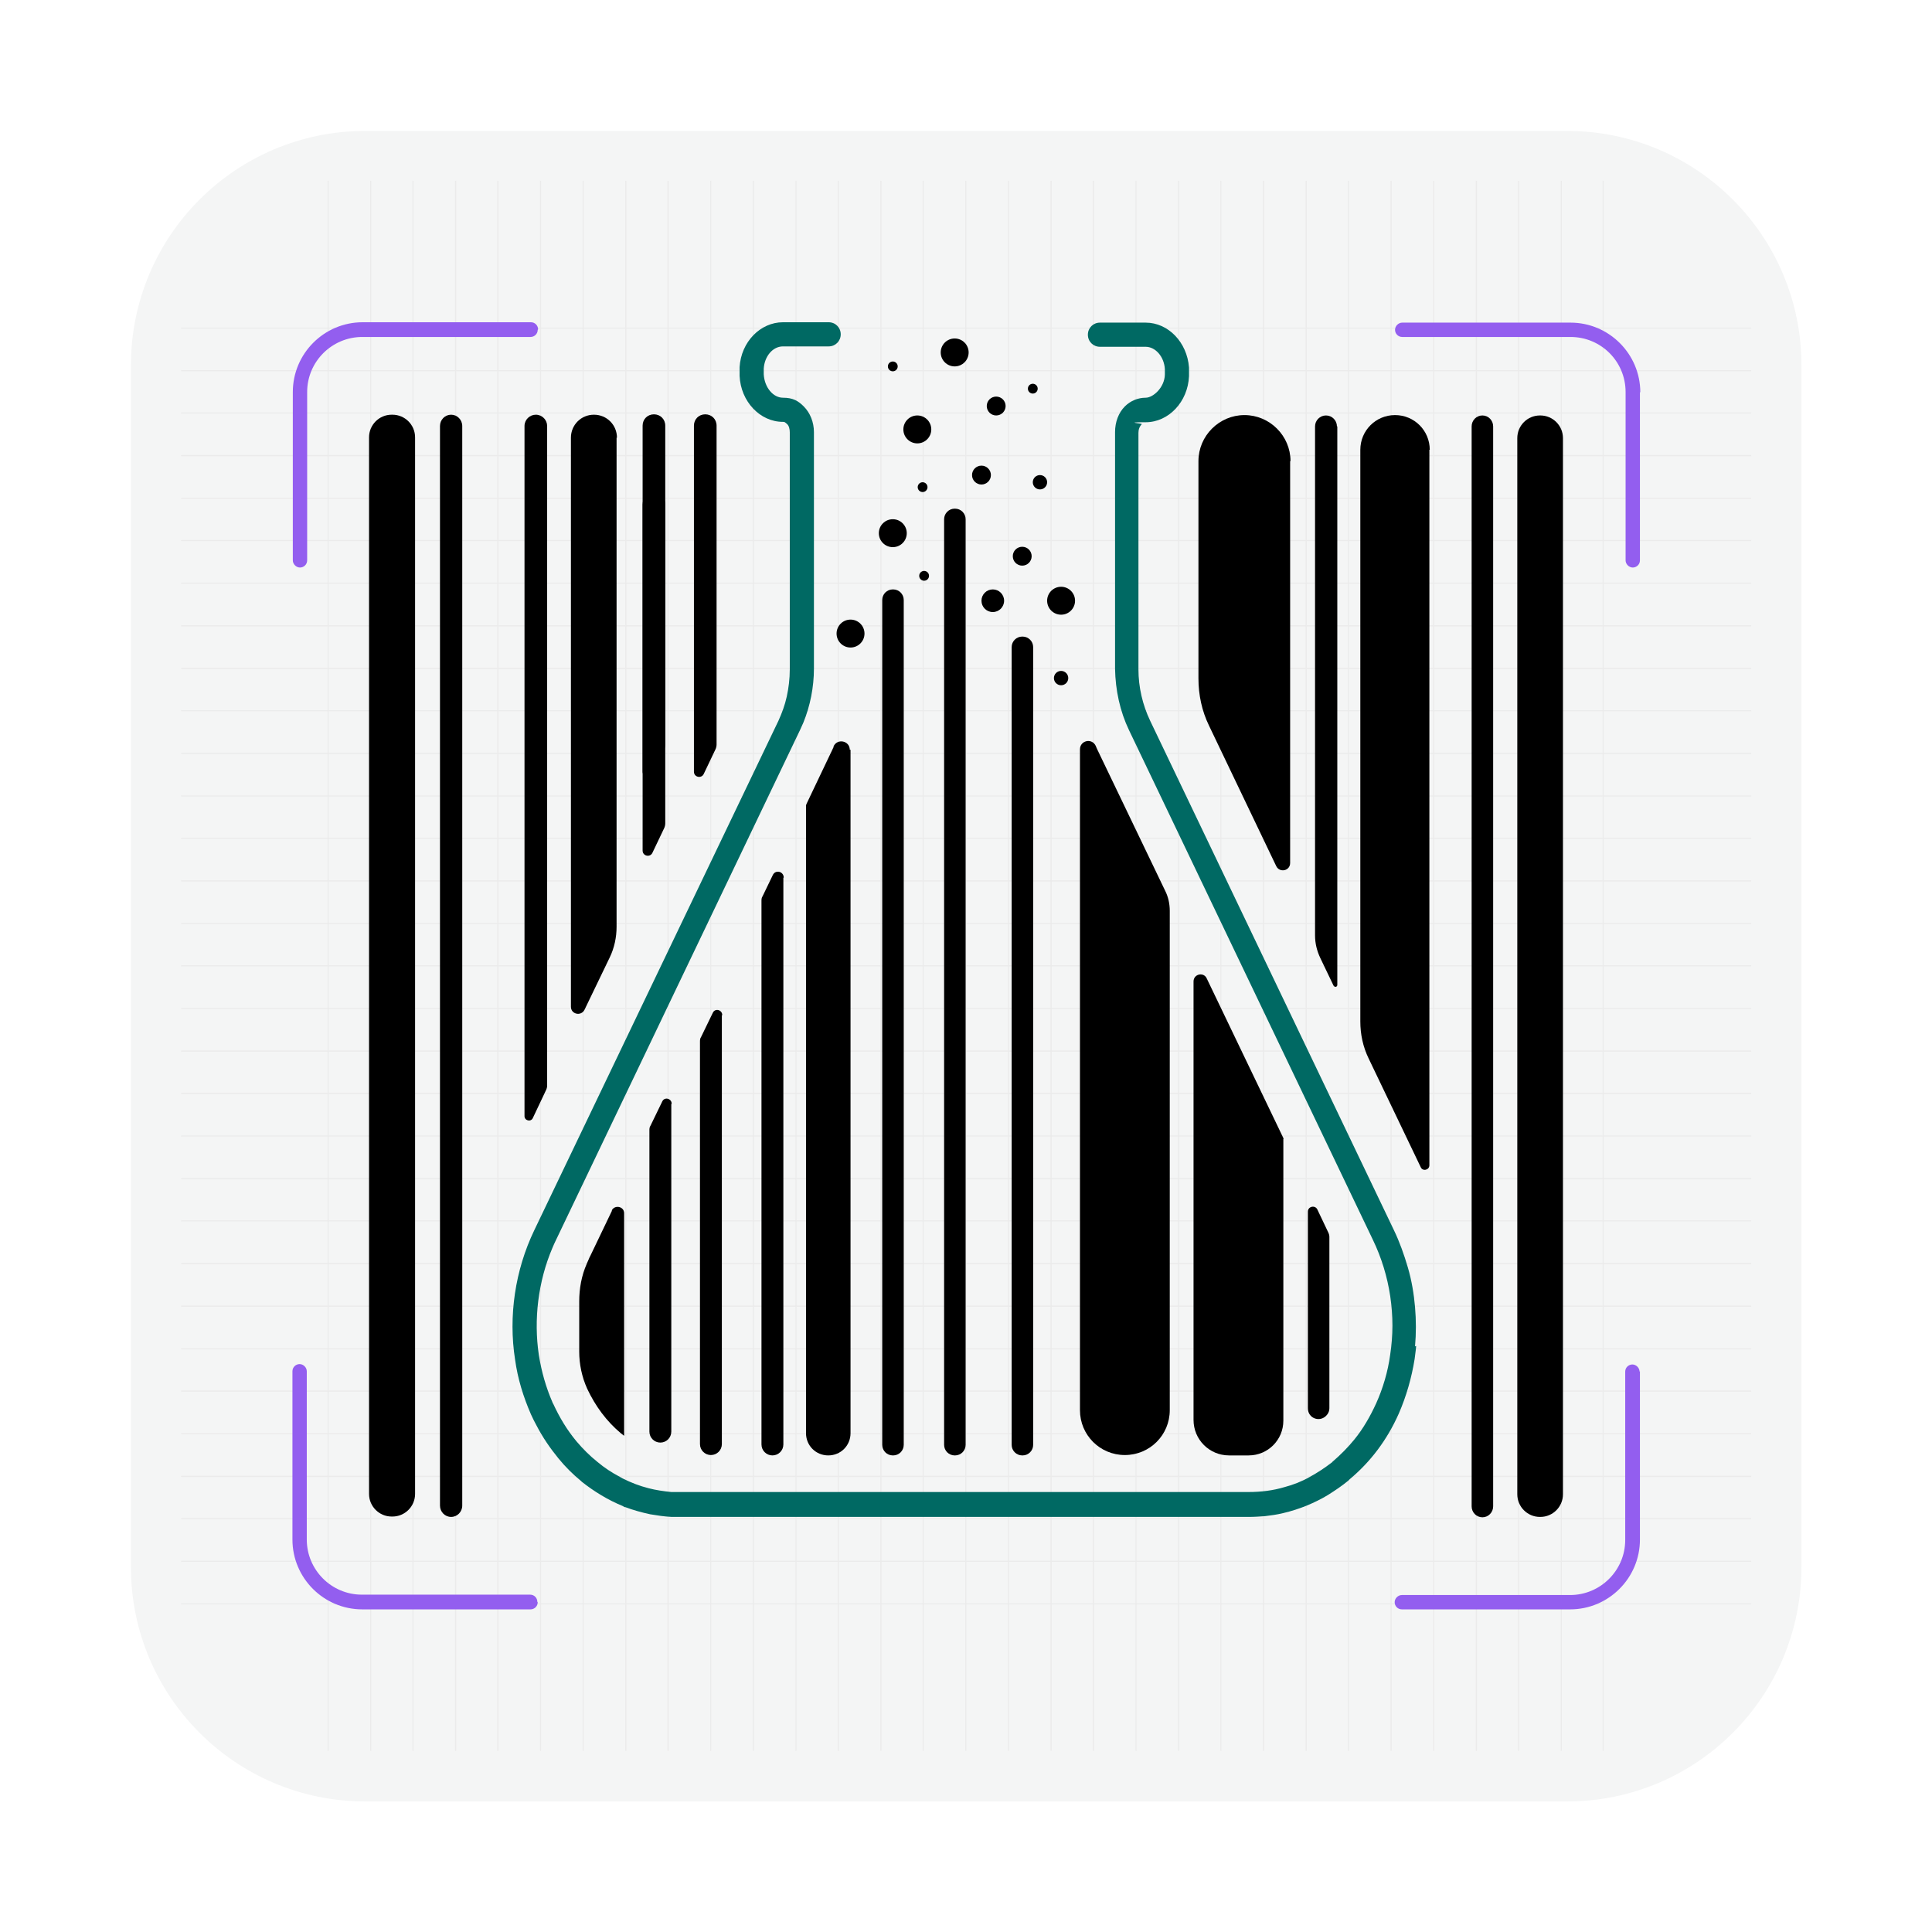
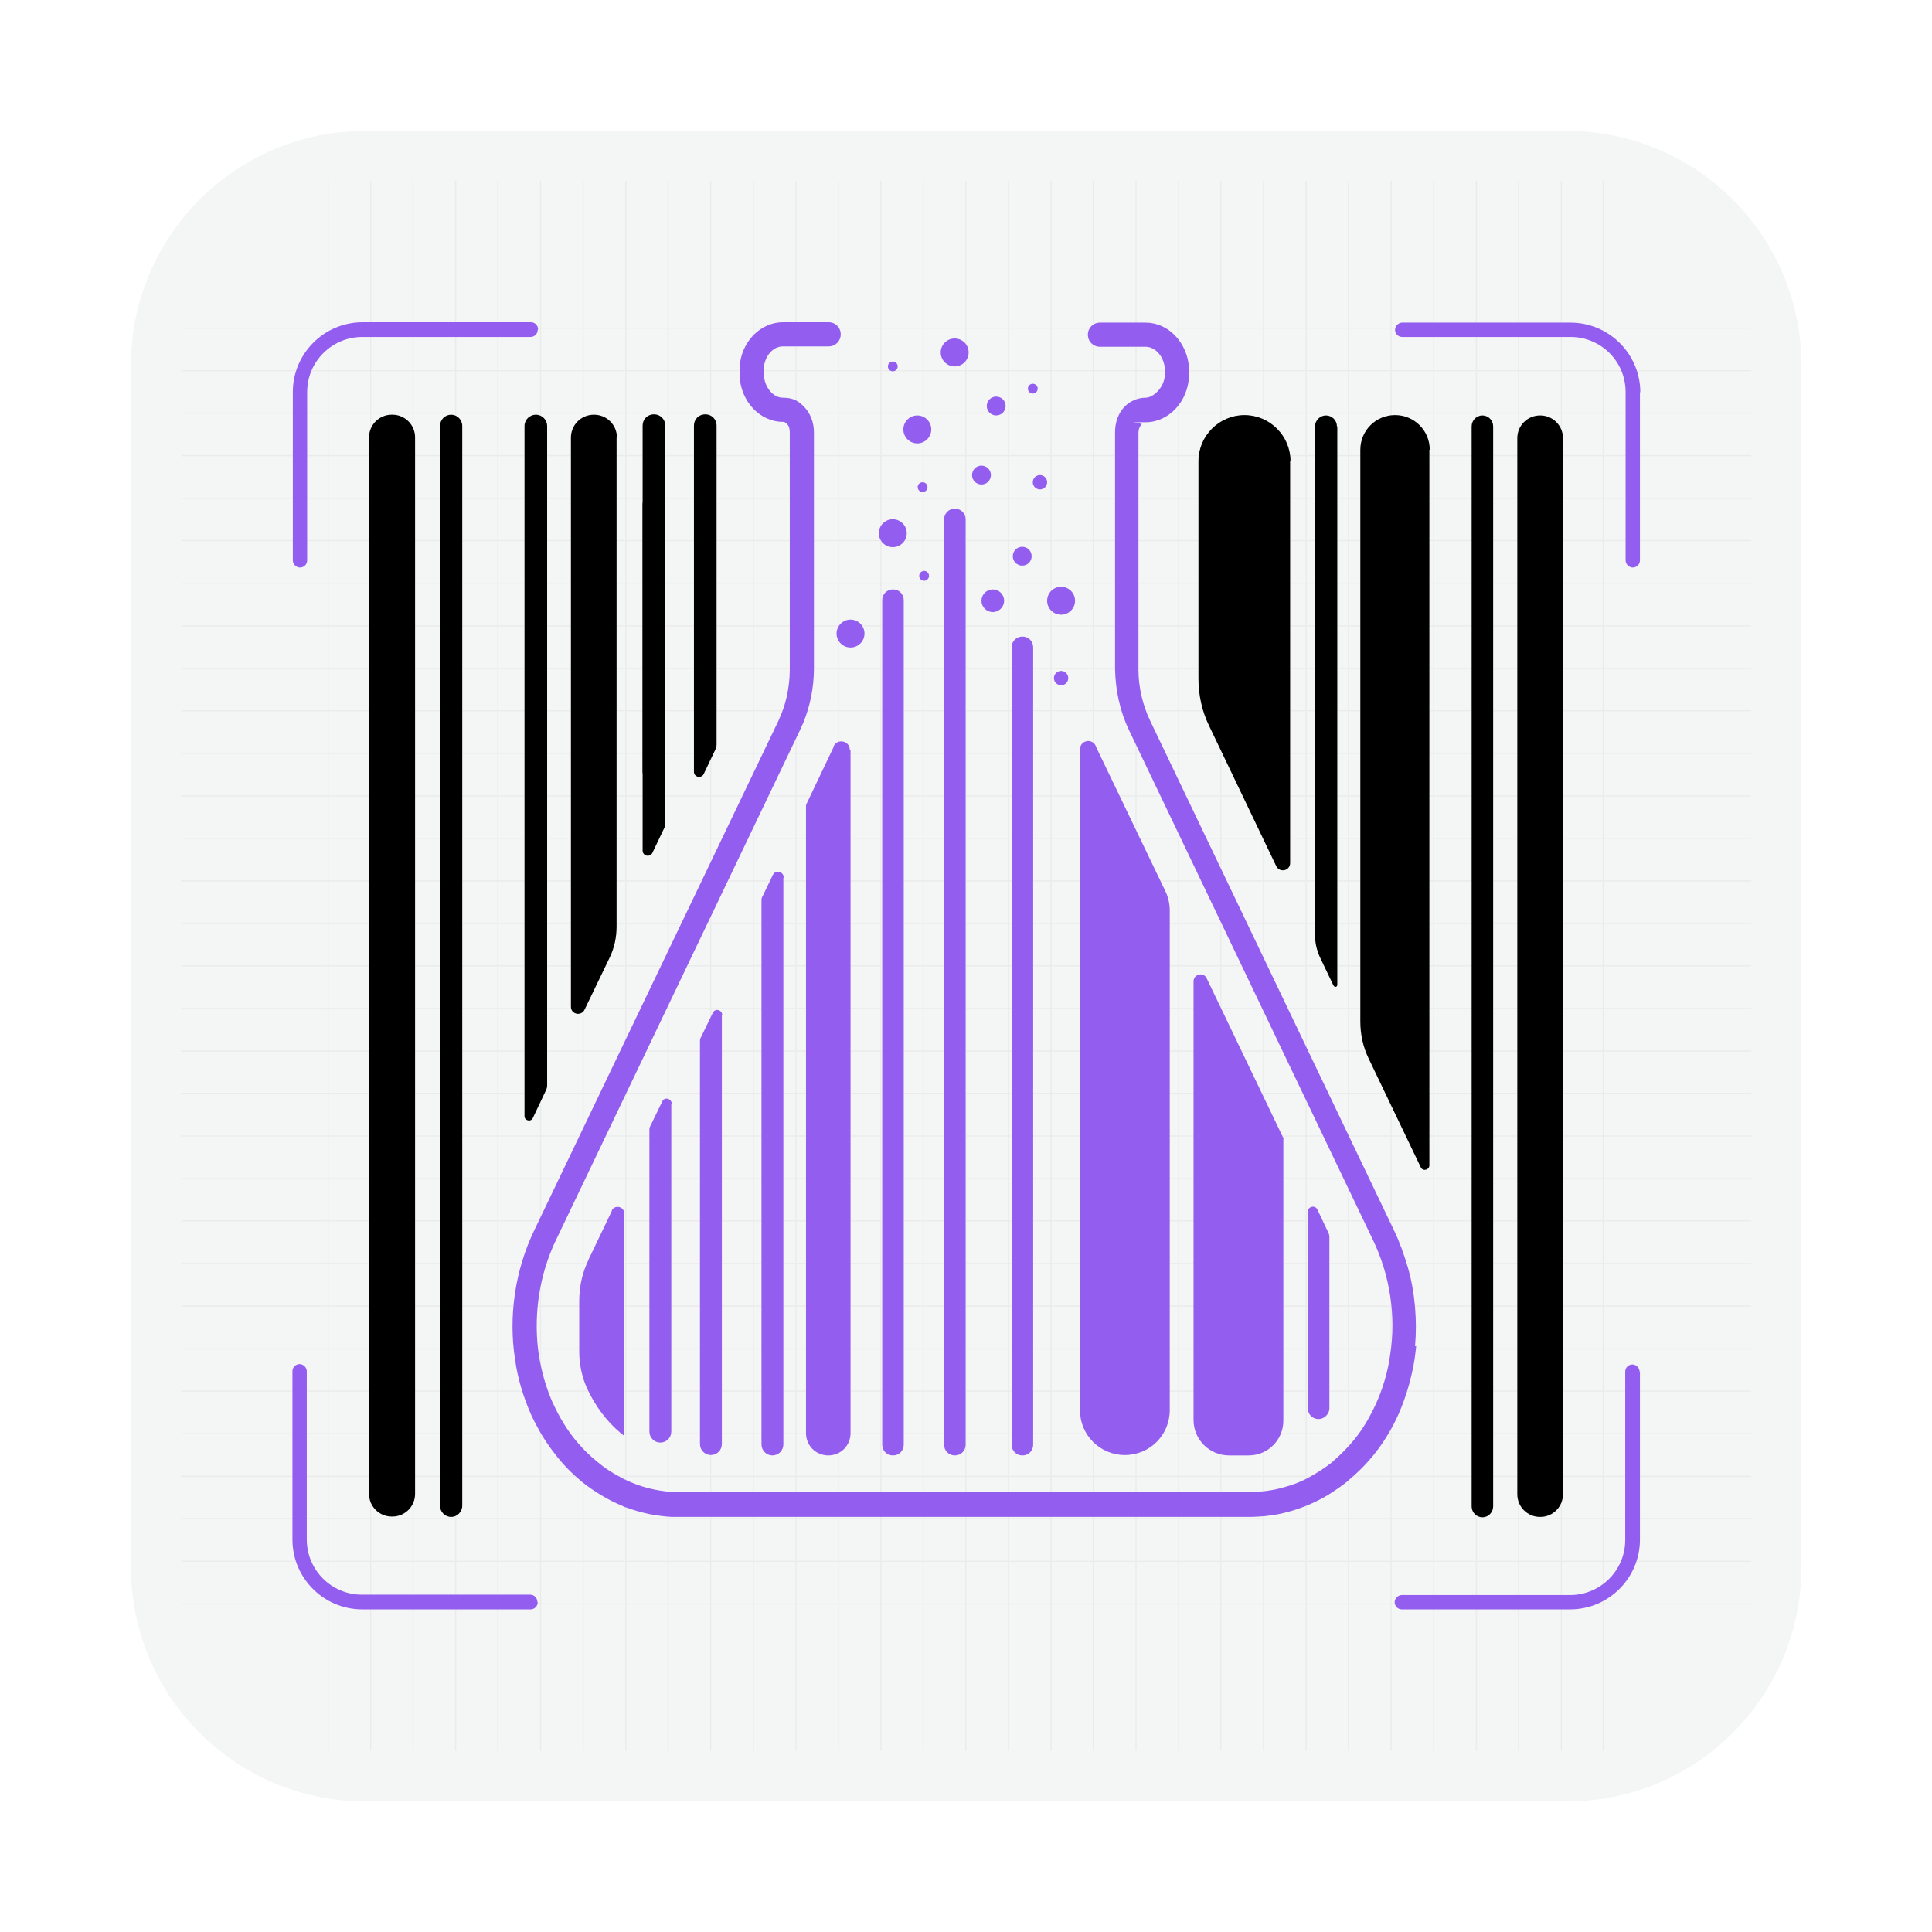
<svg xmlns="http://www.w3.org/2000/svg" version="1.1" viewBox="0 0 512 512">
  <defs>
    <style>
      .st0 {
        fill: #935eef;
      }

      .st1 {
        fill: #f4f5f5;
      }

      .st2 {
        fill: #ebebeb;
-       }
- 
-       .st3 {
-         fill: #006963;
      }
    </style>
  </defs>
  <g id="_Слой_3" data-name="Слой_3">
    <rect class="st1" x="34.7" y="34.7" width="442.7" height="442.7" rx="62.1" ry="62.1" />
    <g>
      <rect class="st2" x="48" y="413.6" width="416.1" height=".3" />
      <rect class="st2" x="48" y="391.1" width="416.1" height=".3" />
      <rect class="st2" x="48" y="368.5" width="416.1" height=".3" />
      <rect class="st2" x="48" y="346" width="416.1" height=".3" />
      <rect class="st2" x="48" y="323.4" width="416.1" height=".3" />
      <rect class="st2" x="48" y="300.9" width="416.1" height=".3" />
      <rect class="st2" x="48" y="278.4" width="416.1" height=".3" />
      <rect class="st2" x="48" y="255.8" width="416.1" height=".3" />
      <rect class="st2" x="48" y="233.3" width="416.1" height=".3" />
      <rect class="st2" x="48" y="210.8" width="416.1" height=".3" />
      <rect class="st2" x="48" y="188.2" width="416.1" height=".3" />
      <rect class="st2" x="48" y="165.7" width="416.1" height=".3" />
      <rect class="st2" x="48" y="143.1" width="416.1" height=".3" />
      <rect class="st2" x="48" y="120.6" width="416.1" height=".3" />
      <rect class="st2" x="48" y="98.1" width="416.1" height=".3" />
      <rect class="st2" x="48" y="86.8" width="416.1" height=".3" />
      <rect class="st2" x="48" y="424.9" width="416.1" height=".3" />
      <rect class="st2" x="48" y="402.3" width="416.1" height=".3" />
      <rect class="st2" x="48" y="379.8" width="416.1" height=".3" />
      <rect class="st2" x="48" y="357.3" width="416.1" height=".3" />
      <rect class="st2" x="48" y="334.7" width="416.1" height=".3" />
      <rect class="st2" x="48" y="312.2" width="416.1" height=".3" />
      <rect class="st2" x="48" y="289.6" width="416.1" height=".3" />
      <rect class="st2" x="48" y="267.1" width="416.1" height=".3" />
      <rect class="st2" x="48" y="244.6" width="416.1" height=".3" />
      <rect class="st2" x="48" y="222" width="416.1" height=".3" />
      <rect class="st2" x="48" y="199.5" width="416.1" height=".3" />
      <rect class="st2" x="48" y="177" width="416.1" height=".3" />
      <rect class="st2" x="48" y="154.4" width="416.1" height=".3" />
      <rect class="st2" x="48" y="131.9" width="416.1" height=".3" />
      <rect class="st2" x="48" y="109.3" width="416.1" height=".3" />
      <rect class="st2" x="98.1" y="47.9" width=".3" height="416.1" />
      <rect class="st2" x="120.6" y="47.9" width=".3" height="416.1" />
      <rect class="st2" x="143.1" y="47.9" width=".3" height="416.1" />
      <rect class="st2" x="165.7" y="47.9" width=".3" height="416.1" />
      <rect class="st2" x="188.2" y="47.9" width=".3" height="416.1" />
      <rect class="st2" x="210.8" y="47.9" width=".3" height="416.1" />
      <rect class="st2" x="233.3" y="47.9" width=".3" height="416.1" />
      <rect class="st2" x="255.8" y="47.9" width=".3" height="416.1" />
      <rect class="st2" x="278.4" y="47.9" width=".3" height="416.1" />
      <rect class="st2" x="300.9" y="47.9" width=".3" height="416.1" />
      <rect class="st2" x="323.4" y="47.9" width=".3" height="416.1" />
      <rect class="st2" x="346" y="47.9" width=".3" height="416.1" />
      <rect class="st2" x="368.5" y="47.9" width=".3" height="416.1" />
      <rect class="st2" x="391.1" y="47.9" width=".3" height="416.1" />
      <rect class="st2" x="413.6" y="47.9" width=".3" height="416.1" />
      <rect class="st2" x="424.7" y="47.9" width=".3" height="416.1" />
      <rect class="st2" x="86.8" y="47.9" width=".3" height="416.1" />
      <rect class="st2" x="109.3" y="47.9" width=".3" height="416.1" />
      <rect class="st2" x="131.8" y="47.9" width=".3" height="416.1" />
      <rect class="st2" x="154.4" y="47.9" width=".3" height="416.1" />
      <rect class="st2" x="176.9" y="47.9" width=".3" height="416.1" />
      <rect class="st2" x="199.5" y="47.9" width=".3" height="416.1" />
      <rect class="st2" x="222" y="47.9" width=".3" height="416.1" />
      <rect class="st2" x="244.5" y="47.9" width=".3" height="416.1" />
      <rect class="st2" x="267.1" y="47.9" width=".3" height="416.1" />
      <rect class="st2" x="289.6" y="47.9" width=".3" height="416.1" />
      <rect class="st2" x="312.2" y="47.9" width=".3" height="416.1" />
      <rect class="st2" x="334.7" y="47.9" width=".3" height="416.1" />
      <rect class="st2" x="357.2" y="47.9" width=".3" height="416.1" />
      <rect class="st2" x="379.8" y="47.9" width=".3" height="416.1" />
      <rect class="st2" x="402.3" y="47.9" width=".3" height="416.1" />
    </g>
  </g>
  <g id="_Слой_2" data-name="Слой_2">
    <g>
      <g>
        <g>
          <rect x="97.8" y="109.9" width="12.2" height="292" rx="6" ry="6" />
          <rect x="116.6" y="109.9" width="5.9" height="292.1" rx="3" ry="3" />
          <path d="M145,112.9v174.7c0,.5-.1.9-.3,1.3l-3.5,7.4c-.5,1.1-2.2.7-2.2-.5V112.9c0-1.7,1.4-3,3-3h0c1.7,0,3,1.4,3,3Z" />
          <path d="M163.4,116v129.6c0,2.8-.6,5.6-1.8,8.1l-6.7,13.9c-.9,1.8-3.6,1.2-3.6-.8V116c0-3.4,2.7-6.1,6.1-6.1h0c3.4,0,6.1,2.7,6.1,6.1Z" />
          <path d="M189.9,112.9v84.4c0,.4-.1.9-.3,1.3l-3.1,6.5c-.6,1.3-2.6.9-2.6-.6v-91.7c0-1.7,1.3-3,3-3h0c1.7,0,3,1.3,3,3Z" />
          <path d="M176.3,133.8v84.4c0,.4-.1.9-.3,1.3l-3.1,6.5c-.6,1.3-2.6.9-2.6-.6v-91.7c0-1.7,1.3-3,3-3h0c1.7,0,3,1.3,3,3Z" />
          <path d="M176.3,112.9v84.4c0,.4-.1.9-.3,1.3l-3.1,6.5c-.6,1.3-2.6.9-2.6-.6v-91.7c0-1.7,1.3-3,3-3h0c1.7,0,3,1.3,3,3Z" />
          <path d="M341.9,122.2v106.5c0,2.1-2.8,2.7-3.7.8l-17.8-37.2c-1.9-3.9-2.8-8.2-2.8-12.5v-57.6c0-6.7,5.5-12.2,12.2-12.2h0c6.7,0,12.2,5.5,12.2,12.2Z" />
          <path d="M354.4,113v148c0,.6-.7.7-1,.2l-3.5-7.3c-.9-1.9-1.4-3.9-1.4-6V113c0-1.6,1.3-2.9,2.9-2.9h0c1.6,0,2.9,1.3,2.9,2.9Z" />
          <path d="M378.8,119.2v189.6c0,1.3-1.8,1.7-2.3.5l-13.8-28.8c-1.5-3.1-2.2-6.4-2.2-9.8V119.2c0-5.1,4.1-9.2,9.2-9.2h0c5.1,0,9.2,4.1,9.2,9.2Z" />
          <rect x="390" y="110.1" width="5.7" height="292" rx="2.9" ry="2.9" />
          <rect x="402.1" y="110.1" width="12.1" height="291.9" rx="6" ry="6" />
        </g>
        <g>
-           <path d="M352.3,327.9v45.3c0,.6-.2,1.2-.6,1.7h0c-1.7,2.2-5.1,1.1-5.1-1.7v-52.1c0-1.4,1.9-1.8,2.5-.6l2.9,6.1c.2.4.3.8.3,1.2Z" />
-           <path d="M340.1,301.8v74.7c0,5.1-4.1,9.2-9.2,9.2h0s-5.2,0-5.2,0c-5.2,0-9.4-4.2-9.4-9.4v-116.2c0-2,2.7-2.6,3.5-.8l20.4,42.5Z" />
-           <path d="M310,241.5v132.2c0,6.6-5.3,11.9-11.9,11.9h0c-6.6,0-11.9-5.3-11.9-11.9v-175.1c0-2.4,3.2-3.1,4.2-.9s0,0,0,.1l18.4,38.3c.8,1.6,1.2,3.4,1.2,5.3Z" />
-           <rect x="268.1" y="168.7" width="5.7" height="217" rx="2.8" ry="2.8" />
-           <rect x="250.2" y="134.8" width="5.7" height="250.9" rx="2.8" ry="2.8" />
-           <rect x="233.8" y="156.2" width="5.7" height="229.5" rx="2.8" ry="2.8" />
-           <path d="M225.4,198.7v181.1c0,3.3-2.6,5.9-5.9,5.9h0c-3.3,0-5.9-2.6-5.9-5.9v-166.4s.2-.5.2-.5l7.1-14.9c0,0,0-.1,0-.2,1-2.2,4.3-1.5,4.3.9Z" />
-           <path d="M207.6,232.6v150.2c0,1.6-1.3,2.9-2.9,2.9h0c-1.6,0-2.9-1.3-2.9-2.9v-144c0-.4,0-.9.3-1.3l2.7-5.6c.7-1.5,2.9-1,2.9.7Z" />
-           <path d="M191.3,269.1v113.6c0,1.6-1.3,2.9-2.9,2.9h0c-1.6,0-2.9-1.3-2.9-2.9v-106.6c0-.4,0-.9.3-1.3l3.1-6.4c.6-1.3,2.5-.8,2.5.6Z" />
-           <path d="M177.9,292.6v86.8c0,1.6-1.3,2.9-2.9,2.9h0c-1.6,0-2.9-1.3-2.9-2.9v-79.8c0-.4,0-.9.3-1.3l3.1-6.4c.6-1.3,2.5-.8,2.5.6Z" />
-           <path d="M162.1,320.8c.8-1.6,3.3-1.1,3.3.7v59c-.3-.2-.6-.5-.9-.7-3.7-3.1-6.7-7.1-8.9-11.8h0c-1.4-3.1-2.1-6.5-2.1-9.8v-13.3c0-3.4.6-6.8,2-10s.6-1.4.9-2l5.8-12.1Z" />
+           <path class="st0" d="M352.3,327.9v45.3c0,.6-.2,1.2-.6,1.7h0c-1.7,2.2-5.1,1.1-5.1-1.7v-52.1c0-1.4,1.9-1.8,2.5-.6l2.9,6.1c.2.4.3.8.3,1.2Z" />
+           <path class="st0" d="M340.1,301.8v74.7c0,5.1-4.1,9.2-9.2,9.2h0s-5.2,0-5.2,0c-5.2,0-9.4-4.2-9.4-9.4v-116.2c0-2,2.7-2.6,3.5-.8l20.4,42.5Z" />
+           <path class="st0" d="M310,241.5v132.2c0,6.6-5.3,11.9-11.9,11.9h0c-6.6,0-11.9-5.3-11.9-11.9v-175.1c0-2.4,3.2-3.1,4.2-.9s0,0,0,.1l18.4,38.3c.8,1.6,1.2,3.4,1.2,5.3Z" />
+           <rect class="st0" x="268.1" y="168.7" width="5.7" height="217" rx="2.8" ry="2.8" />
+           <rect class="st0" x="250.2" y="134.8" width="5.7" height="250.9" rx="2.8" ry="2.8" />
+           <rect class="st0" x="233.8" y="156.2" width="5.7" height="229.5" rx="2.8" ry="2.8" />
+           <path class="st0" d="M225.4,198.7v181.1c0,3.3-2.6,5.9-5.9,5.9h0c-3.3,0-5.9-2.6-5.9-5.9v-166.4s.2-.5.2-.5l7.1-14.9c0,0,0-.1,0-.2,1-2.2,4.3-1.5,4.3.9Z" />
+           <path class="st0" d="M207.6,232.6v150.2c0,1.6-1.3,2.9-2.9,2.9h0c-1.6,0-2.9-1.3-2.9-2.9v-144c0-.4,0-.9.3-1.3l2.7-5.6c.7-1.5,2.9-1,2.9.7Z" />
+           <path class="st0" d="M191.3,269.1v113.6c0,1.6-1.3,2.9-2.9,2.9h0c-1.6,0-2.9-1.3-2.9-2.9v-106.6c0-.4,0-.9.3-1.3l3.1-6.4c.6-1.3,2.5-.8,2.5.6Z" />
+           <path class="st0" d="M177.9,292.6v86.8c0,1.6-1.3,2.9-2.9,2.9h0c-1.6,0-2.9-1.3-2.9-2.9v-79.8c0-.4,0-.9.3-1.3l3.1-6.4c.6-1.3,2.5-.8,2.5.6Z" />
+           <path class="st0" d="M162.1,320.8c.8-1.6,3.3-1.1,3.3.7v59c-.3-.2-.6-.5-.9-.7-3.7-3.1-6.7-7.1-8.9-11.8h0c-1.4-3.1-2.1-6.5-2.1-9.8v-13.3c0-3.4.6-6.8,2-10s.6-1.4.9-2l5.8-12.1Z" />
        </g>
-         <path class="st3" d="M375.3,356.7c-.1,1.3-.3,2.4-.4,3.4-.8,5-2.2,9.9-4.2,14.5-3.1,7-7.5,12.8-13,17.4-.1.1-.2.2-.4.4-1.7,1.4-3.5,2.6-5.4,3.8-1.8,1.1-3.7,2-5.6,2.8-2,.8-4.1,1.5-6.3,2-1.6.4-3.2.6-4.8.8-1.4.1-2.8.2-4.3.2h-150.4c-.8,0-1.7,0-2.5,0-2-.1-3.9-.4-5.7-.7-2.3-.5-4.5-1.1-6.6-1.9h-.2c-.2-.1-.3-.2-.5-.3-3.9-1.6-7.5-3.8-10.8-6.4,0,0-.1-.1-.2-.2-2.2-1.8-4.2-3.8-6-6-2.2-2.7-4.2-5.6-5.8-8.7-.5-.9-1-1.9-1.5-3-2-4.6-3.5-9.4-4.2-14.5-1.8-11.5,0-23.7,5.1-34.3l64.7-135c.9-2,1.7-4.1,2.2-6.4.5-2.3.8-4.7.8-7.2v-62.8c0-.9-.2-1.8-.8-2.3s-.6-.5-1-.5c-6.1,0-11.2-5.4-11.5-12.2v-.2c0-.7,0-1.4,0-2.1.4-6.7,5.5-11.9,11.5-11.9h12.1c1.8,0,3.2,1.4,3.2,3.2s-1.4,3.2-3.2,3.2h-12.1c-2.7,0-4.9,2.6-5.1,5.9,0,.5,0,1,0,1.5h0c.2,3.5,2.5,6.2,5.1,6.2s4,.8,5.5,2.3c1.7,1.7,2.7,4.2,2.7,6.8v9.7h0v53c0,4.9-1,9.9-2.8,14.3-.3.7-.6,1.3-.9,2l-64.6,135c-.4.8-.7,1.5-1,2.2-3.8,8.9-5,19-3.6,28.4.7,4.4,1.9,8.6,3.6,12.5,0,.1.1.3.2.4,1.7,3.7,3.7,7,6.2,10,1.7,2,3.5,3.8,5.5,5.4,1.9,1.6,3.9,2.9,6,4,.2.1.5.3.7.4,2.2,1.1,4.5,2,6.9,2.6,1.9.5,4,.8,6,1,.9,0,1.8,0,2.6,0h150.4c3.3,0,6.5-.4,9.5-1.3,2.3-.6,4.6-1.5,6.7-2.7,2-1.1,4-2.4,5.8-3.8,0,0,.2-.1.2-.2h0c2.1-1.8,4.1-3.8,5.8-5.9,2.3-2.8,4.2-6.1,5.8-9.6,1.8-4,3.1-8.4,3.7-12.8,1.6-10.3,0-21.1-4.6-30.6l-64.6-135c-2.4-5-3.6-10.6-3.7-16.3v-62.7c0-2.6.9-5.1,2.6-6.8,1.5-1.5,3.5-2.3,5.5-2.3s5-2.7,5.1-6.1h0c0-.5,0-1,0-1.5-.2-3.3-2.5-5.9-5.1-5.9h-12.1c-1.8,0-3.2-1.4-3.2-3.2s1.4-3.2,3.2-3.2h12.1c6,0,11,5.2,11.5,11.9,0,.7,0,1.4,0,2.1v.2c-.3,6.8-5.4,12.2-11.5,12.2s-.8.3-1,.5c-.6.6-.9,1.4-.9,2.3v8.3s0,.8,0,.8v53.6c0,4.7,1.1,9.4,3.1,13.6l64.6,135c1.5,3.1,2.7,6.5,3.7,9.9s1.6,7,1.9,10.5c.3,3.5.3,7,0,10.4Z" />
+         <path class="st0" d="M375.3,356.7c-.1,1.3-.3,2.4-.4,3.4-.8,5-2.2,9.9-4.2,14.5-3.1,7-7.5,12.8-13,17.4-.1.1-.2.2-.4.4-1.7,1.4-3.5,2.6-5.4,3.8-1.8,1.1-3.7,2-5.6,2.8-2,.8-4.1,1.5-6.3,2-1.6.4-3.2.6-4.8.8-1.4.1-2.8.2-4.3.2h-150.4c-.8,0-1.7,0-2.5,0-2-.1-3.9-.4-5.7-.7-2.3-.5-4.5-1.1-6.6-1.9h-.2c-.2-.1-.3-.2-.5-.3-3.9-1.6-7.5-3.8-10.8-6.4,0,0-.1-.1-.2-.2-2.2-1.8-4.2-3.8-6-6-2.2-2.7-4.2-5.6-5.8-8.7-.5-.9-1-1.9-1.5-3-2-4.6-3.5-9.4-4.2-14.5-1.8-11.5,0-23.7,5.1-34.3l64.7-135c.9-2,1.7-4.1,2.2-6.4.5-2.3.8-4.7.8-7.2v-62.8c0-.9-.2-1.8-.8-2.3s-.6-.5-1-.5c-6.1,0-11.2-5.4-11.5-12.2v-.2c0-.7,0-1.4,0-2.1.4-6.7,5.5-11.9,11.5-11.9h12.1c1.8,0,3.2,1.4,3.2,3.2s-1.4,3.2-3.2,3.2h-12.1c-2.7,0-4.9,2.6-5.1,5.9,0,.5,0,1,0,1.5h0c.2,3.5,2.5,6.2,5.1,6.2s4,.8,5.5,2.3c1.7,1.7,2.7,4.2,2.7,6.8v9.7h0v53c0,4.9-1,9.9-2.8,14.3-.3.7-.6,1.3-.9,2l-64.6,135c-.4.8-.7,1.5-1,2.2-3.8,8.9-5,19-3.6,28.4.7,4.4,1.9,8.6,3.6,12.5,0,.1.1.3.2.4,1.7,3.7,3.7,7,6.2,10,1.7,2,3.5,3.8,5.5,5.4,1.9,1.6,3.9,2.9,6,4,.2.1.5.3.7.4,2.2,1.1,4.5,2,6.9,2.6,1.9.5,4,.8,6,1,.9,0,1.8,0,2.6,0h150.4c3.3,0,6.5-.4,9.5-1.3,2.3-.6,4.6-1.5,6.7-2.7,2-1.1,4-2.4,5.8-3.8,0,0,.2-.1.2-.2h0c2.1-1.8,4.1-3.8,5.8-5.9,2.3-2.8,4.2-6.1,5.8-9.6,1.8-4,3.1-8.4,3.7-12.8,1.6-10.3,0-21.1-4.6-30.6l-64.6-135c-2.4-5-3.6-10.6-3.7-16.3v-62.7c0-2.6.9-5.1,2.6-6.8,1.5-1.5,3.5-2.3,5.5-2.3s5-2.7,5.1-6.1h0c0-.5,0-1,0-1.5-.2-3.3-2.5-5.9-5.1-5.9h-12.1c-1.8,0-3.2-1.4-3.2-3.2s1.4-3.2,3.2-3.2h12.1c6,0,11,5.2,11.5,11.9,0,.7,0,1.4,0,2.1v.2c-.3,6.8-5.4,12.2-11.5,12.2s-.8.3-1,.5c-.6.6-.9,1.4-.9,2.3v8.3s0,.8,0,.8v53.6c0,4.7,1.1,9.4,3.1,13.6l64.6,135c1.5,3.1,2.7,6.5,3.7,9.9s1.6,7,1.9,10.5c.3,3.5.3,7,0,10.4Z" />
        <g>
-           <circle cx="275.6" cy="127.8" r="1.9" />
-           <circle cx="281.2" cy="179.7" r="1.9" />
-           <circle cx="243.1" cy="113.8" r="3.7" />
-           <circle cx="225.4" cy="167.9" r="3.7" />
-           <circle cx="264" cy="107.6" r="2.5" />
-           <circle cx="260.1" cy="125.9" r="2.5" />
-           <circle cx="253" cy="93.4" r="3.7" />
-           <circle cx="236.6" cy="97.1" r="1.3" />
-           <circle cx="244.5" cy="129.1" r="1.3" />
-           <circle cx="244.9" cy="152.6" r="1.3" />
-           <circle cx="273.7" cy="103" r="1.3" />
-           <circle cx="270.9" cy="147.4" r="2.5" />
-           <circle cx="263.1" cy="159.2" r="3" />
-           <circle cx="236.6" cy="141.3" r="3.7" />
-           <circle cx="281.2" cy="159.2" r="3.7" />
+           <circle class="st0" cx="275.6" cy="127.8" r="1.9" />
+           <circle class="st0" cx="281.2" cy="179.7" r="1.9" />
+           <circle class="st0" cx="243.1" cy="113.8" r="3.7" />
+           <circle class="st0" cx="225.4" cy="167.9" r="3.7" />
+           <circle class="st0" cx="264" cy="107.6" r="2.5" />
+           <circle class="st0" cx="260.1" cy="125.9" r="2.5" />
+           <circle class="st0" cx="253" cy="93.4" r="3.7" />
+           <circle class="st0" cx="236.6" cy="97.1" r="1.3" />
+           <circle class="st0" cx="244.5" cy="129.1" r="1.3" />
+           <circle class="st0" cx="244.9" cy="152.6" r="1.3" />
+           <circle class="st0" cx="273.7" cy="103" r="1.3" />
+           <circle class="st0" cx="270.9" cy="147.4" r="2.5" />
+           <circle class="st0" cx="263.1" cy="159.2" r="3" />
+           <circle class="st0" cx="236.6" cy="141.3" r="3.7" />
+           <circle class="st0" cx="281.2" cy="159.2" r="3.7" />
        </g>
      </g>
      <g>
        <path class="st0" d="M142.5,87.4c0,1.1-.9,1.9-1.9,1.9h-44.6c-8,0-14.6,6.5-14.6,14.6v44.6c0,1.1-.9,1.9-1.9,1.9s-1.9-.9-1.9-1.9v-44.6c0-10.2,8.3-18.5,18.5-18.5h44.6c1.1,0,1.9.9,1.9,1.9Z" />
        <path class="st0" d="M434.6,103.9v44.6c0,1.1-.9,1.9-1.9,1.9s-1.9-.9-1.9-1.9v-44.6c0-8.1-6.5-14.6-14.6-14.6h-44.6c-1.1,0-1.9-.9-1.9-1.9s.9-1.9,1.9-1.9h44.6c10.2,0,18.5,8.3,18.5,18.5Z" />
        <path class="st0" d="M434.6,363.4v44.6c0,10.2-8.3,18.5-18.5,18.5h-44.6c-1.1,0-1.9-.9-1.9-1.9s.9-1.9,1.9-1.9h44.6c8,0,14.6-6.5,14.6-14.6v-44.6c0-1.1.9-1.9,1.9-1.9s1.9.9,1.9,1.9Z" />
        <path class="st0" d="M142.5,424.6c0,1.1-.9,1.9-1.9,1.9h-44.6c-10.2,0-18.5-8.3-18.5-18.5v-44.6c0-1.1.9-1.9,1.9-1.9s1.9.9,1.9,1.9v44.6c0,8,6.5,14.6,14.6,14.6h44.6c1.1,0,1.9.9,1.9,1.9Z" />
      </g>
    </g>
  </g>
</svg>
